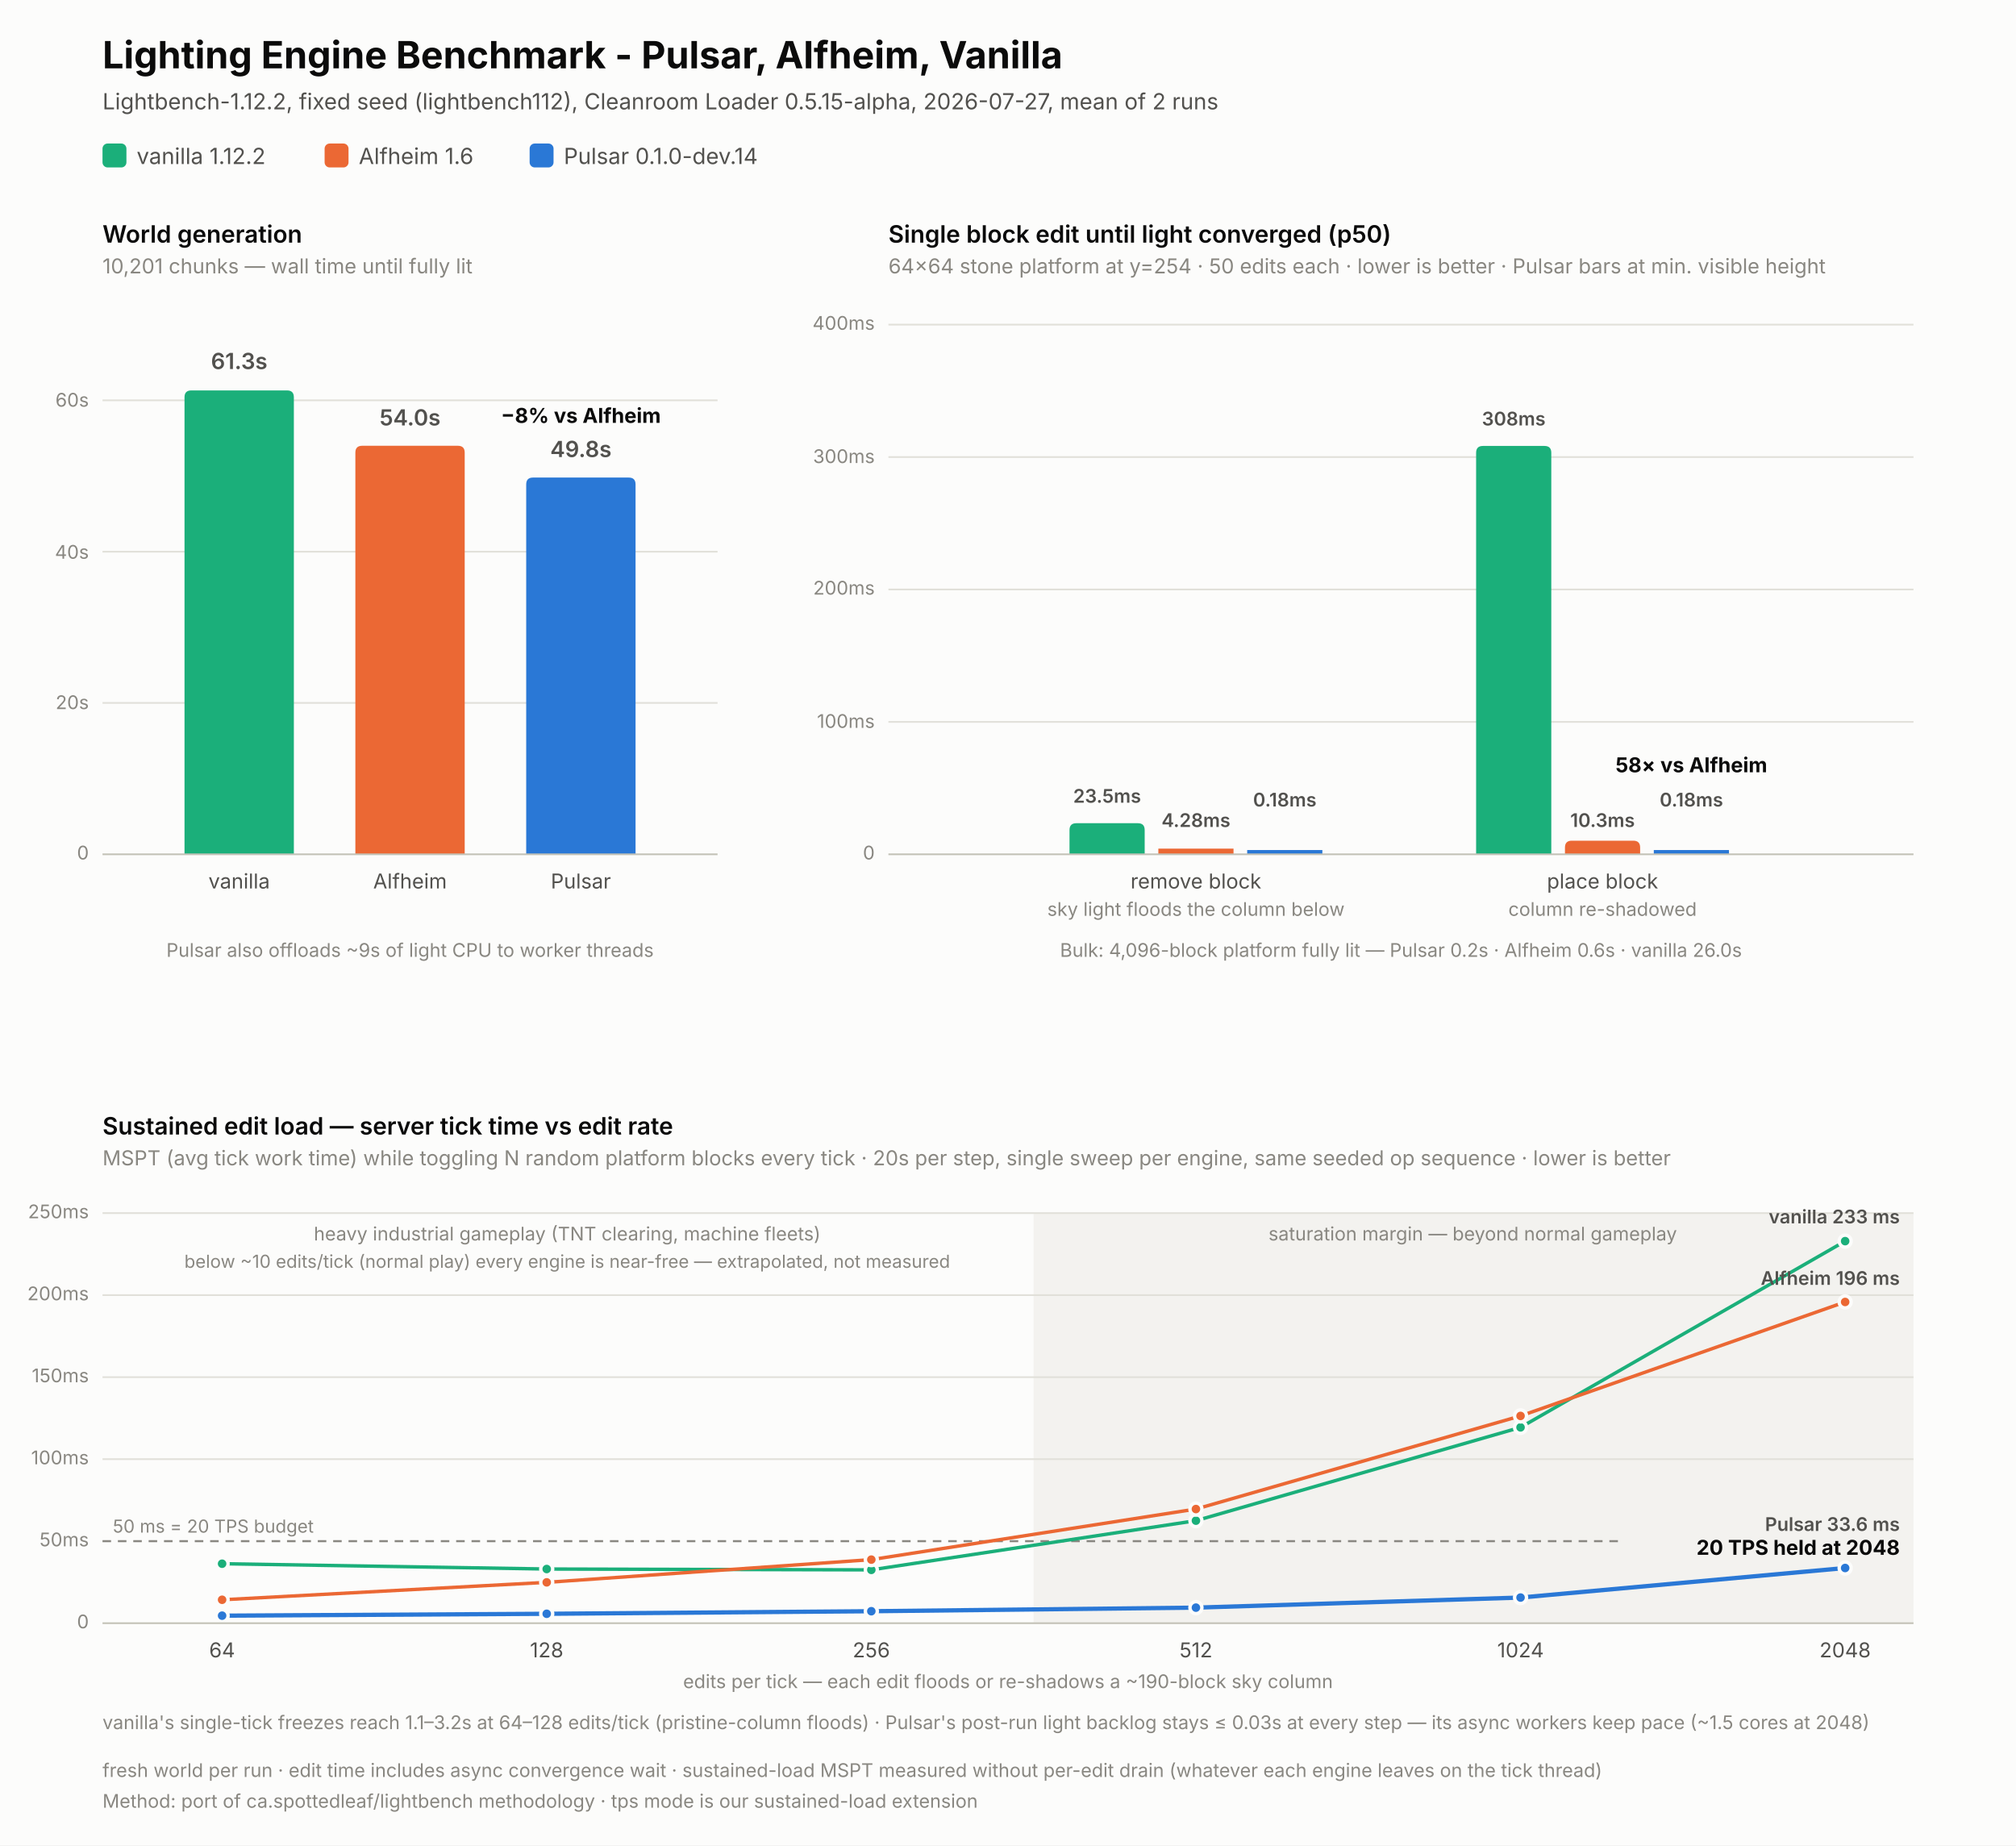
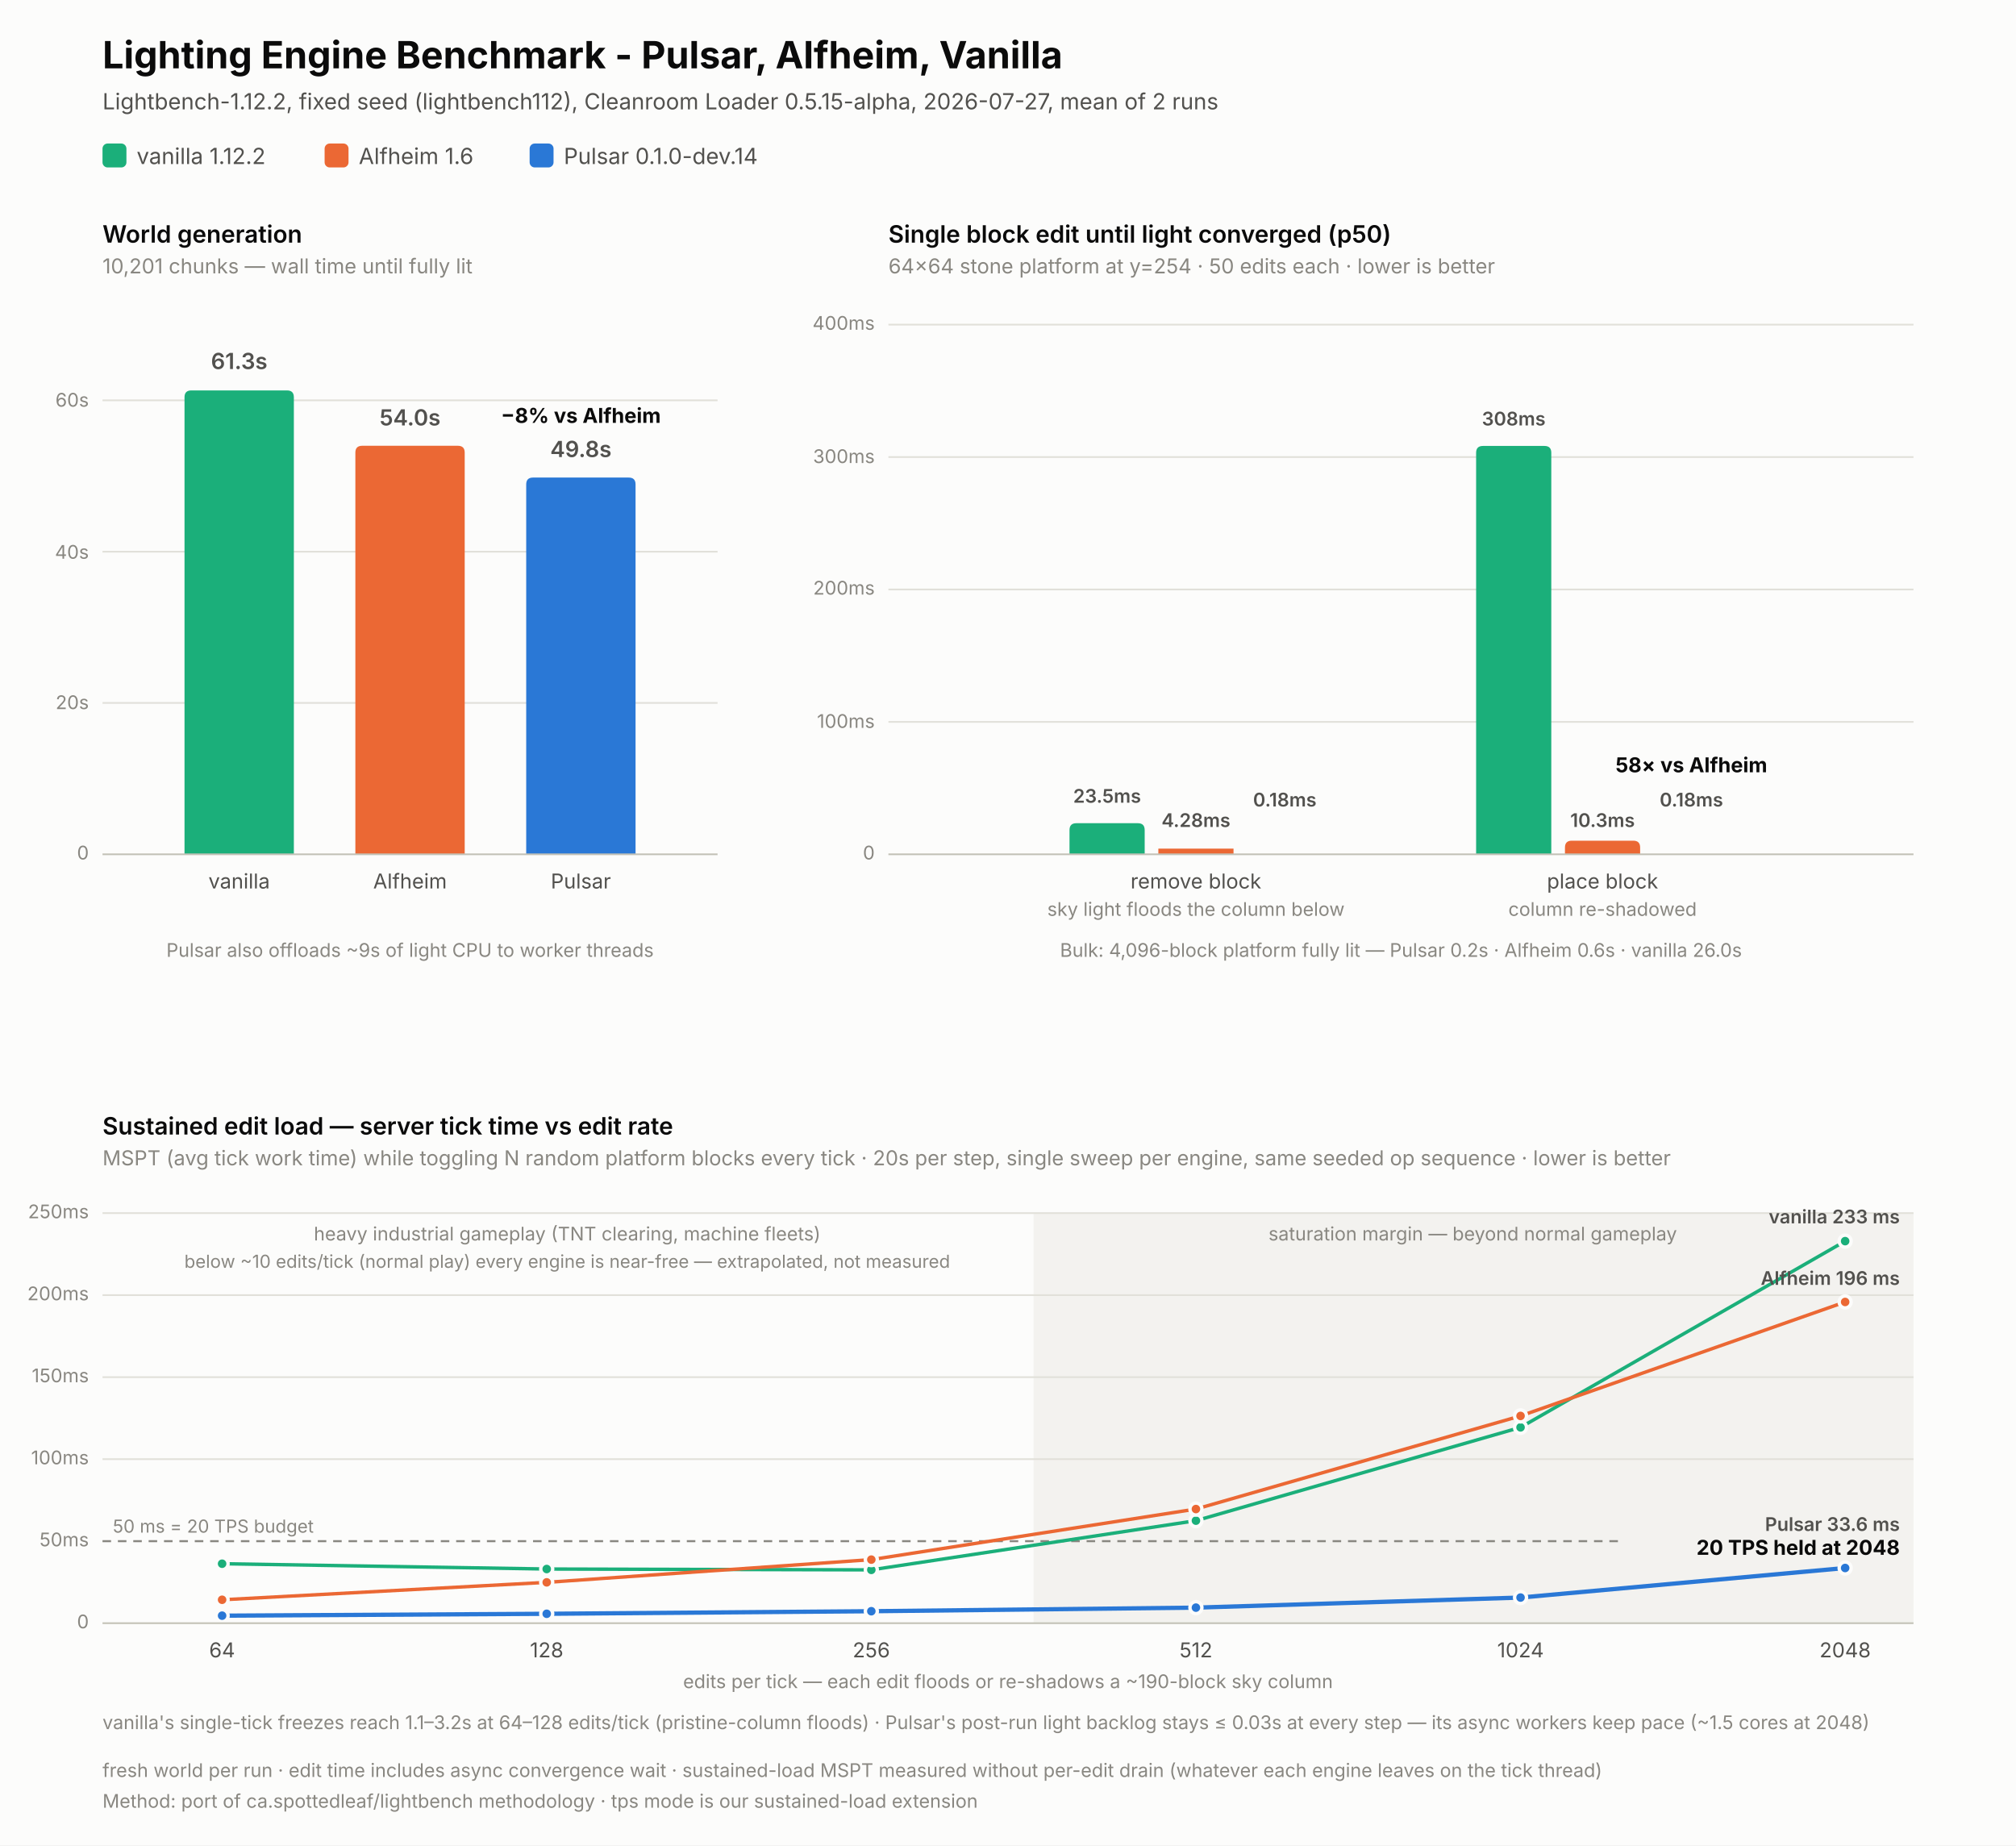
<svg xmlns="http://www.w3.org/2000/svg" width="1180" height="1080" viewBox="0 0 1180 1080" role="img" aria-label="Pulsar vs Alfheim vs vanilla lighting benchmark: Pulsar generates 8 percent faster than Alfheim, converges single block edits 58 times faster, and sustains 20 TPS at 2048 edits per tick under sustained load where Alfheim exceeds the tick budget past 256">
  <style>
    :root { color-scheme: light dark; }
    .surface { fill: #fcfcfb; }
    .ink-1 { fill: #0b0b0b; }
    .ink-2 { fill: #52514e; }
    .muted { fill: #898781; }
    .grid { stroke: #e1e0d9; }
    .axis { stroke: #c3c2b7; }
    .s-pulsar { fill: #2a78d6; }
    .s-alfheim { fill: #eb6834; }
    .s-vanilla { fill: #1baf7a; }
    .l-pulsar { stroke: #2a78d6; }
    .l-alfheim { stroke: #eb6834; }
    .l-vanilla { stroke: #1baf7a; }
    .dot { stroke: #fcfcfb; }
    .zone { fill: #e1e0d9; opacity: 0.35; }
    .budget { stroke: #898781; }
    text { font-family: system-ui, -apple-system, "Segoe UI", sans-serif; }
    .tnum { font-variant-numeric: tabular-nums; }
    @media (prefers-color-scheme: dark) {
      .surface { fill: #1a1a19; }
      .ink-1 { fill: #ffffff; }
      .ink-2 { fill: #c3c2b7; }
      .grid { stroke: #2c2c2a; }
      .axis { stroke: #383835; }
      .s-pulsar { fill: #3987e5; }
      .s-alfheim { fill: #d95926; }
      .s-vanilla { fill: #199e70; }
      .l-pulsar { stroke: #3987e5; }
      .l-alfheim { stroke: #d95926; }
      .l-vanilla { stroke: #199e70; }
      .dot { stroke: #1a1a19; }
      .zone { fill: #2c2c2a; opacity: 0.5; }
    }
  </style>
  <rect class="surface" x="0" y="0" width="1180" height="1080" />
  <text class="ink-1" x="60" y="40" font-size="22" font-weight="700">Lighting Engine Benchmark - Pulsar, Alfheim, Vanilla</text>
  <text class="ink-2" x="60" y="64" font-size="13">Lightbench-1.12.2, fixed seed (lightbench112), Cleanroom Loader 0.5.15-alpha, 2026-07-27, mean of 2 runs</text>
  <g font-size="13">
    <rect class="s-vanilla" x="60" y="84" width="14" height="14" rx="3" />
    <text class="ink-2" x="80" y="96">vanilla 1.12.2</text>
    <rect class="s-alfheim" x="190" y="84" width="14" height="14" rx="3" />
    <text class="ink-2" x="210" y="96">Alfheim 1.6</text>
    <rect class="s-pulsar" x="310" y="84" width="14" height="14" rx="3" />
    <text class="ink-2" x="330" y="96">Pulsar 0.1.0-dev.14</text>
  </g>
  <text class="ink-1" x="60" y="142" font-size="14" font-weight="600">World generation</text>
  <text class="muted" x="60" y="160" font-size="12">10,201 chunks — wall time until fully lit</text>
  <g class="grid" stroke-width="1">
    <line x1="60" y1="411.4" x2="420" y2="411.4" />
    <line x1="60" y1="322.9" x2="420" y2="322.9" />
    <line x1="60" y1="234.3" x2="420" y2="234.3" />
  </g>
  <g class="muted" font-size="11" text-anchor="end">
    <text class="tnum" x="52" y="503">0</text>
    <text class="tnum" x="52" y="415">20s</text>
    <text class="tnum" x="52" y="327">40s</text>
    <text class="tnum" x="52" y="238">60s</text>
  </g>
  <path class="s-vanilla" d="M108 500 L108 232.5 Q108 228.5 112 228.5 L168 228.5 Q172 228.5 172 232.5 L172 500 Z" />
  <text class="ink-2 tnum" x="140" y="216" font-size="13" font-weight="600" text-anchor="middle">61.3s</text>
  <path class="s-alfheim" d="M208 500 L208 264.9 Q208 260.9 212 260.9 L268 260.9 Q272 260.9 272 264.9 L272 500 Z" />
  <text class="ink-2 tnum" x="240" y="249" font-size="13" font-weight="600" text-anchor="middle">54.0s</text>
  <path class="s-pulsar" d="M308 500 L308 283.5 Q308 279.5 312 279.5 L368 279.5 Q372 279.5 372 283.5 L372 500 Z" />
  <text class="ink-2 tnum" x="340" y="267.5" font-size="13" font-weight="600" text-anchor="middle">49.8s</text>
  <text class="ink-1" x="340" y="247.5" font-size="12" font-weight="700" text-anchor="middle">−8% vs Alfheim</text>
  <line class="axis" x1="60" y1="500" x2="420" y2="500" stroke-width="1" />
  <g class="ink-2" font-size="12" text-anchor="middle">
    <text x="140" y="520">vanilla</text>
    <text x="240" y="520">Alfheim</text>
    <text x="340" y="520">Pulsar</text>
  </g>
  <text class="muted" x="240" y="560" font-size="11" text-anchor="middle">Pulsar also offloads ~9s of light CPU to worker threads</text>
  <text class="ink-1" x="520" y="142" font-size="14" font-weight="600">Single block edit until light converged (p50)</text>
-   <text class="muted" x="520" y="160" font-size="12">64×64 stone platform at y=254 · 50 edits each · lower is better · Pulsar bars at min. visible height</text>
+   <text class="muted" x="520" y="160" font-size="12">64×64 stone platform at y=254 · 50 edits each · lower is better</text>
  <g class="grid" stroke-width="1">
    <line x1="520" y1="422.5" x2="1120" y2="422.5" />
    <line x1="520" y1="345" x2="1120" y2="345" />
    <line x1="520" y1="267.5" x2="1120" y2="267.5" />
    <line x1="520" y1="190" x2="1120" y2="190" />
  </g>
  <g class="muted" font-size="11" text-anchor="end">
    <text class="tnum" x="512" y="503">0</text>
    <text class="tnum" x="512" y="426">100ms</text>
    <text class="tnum" x="512" y="348">200ms</text>
    <text class="tnum" x="512" y="271">300ms</text>
    <text class="tnum" x="512" y="193">400ms</text>
  </g>
  <path class="s-vanilla" d="M626 500 L626 485.8 Q626 481.8 630 481.8 L666 481.8 Q670 481.8 670 485.8 L670 500 Z" />
  <text class="ink-2 tnum" x="648" y="469.8" font-size="11" font-weight="600" text-anchor="middle">23.5ms</text>
  <rect class="s-alfheim" x="678" y="496.68" width="44" height="3.32" />
  <text class="ink-2 tnum" x="700" y="484" font-size="11" font-weight="600" text-anchor="middle">4.28ms</text>
-   <rect class="s-pulsar" x="730" y="497.5" width="44" height="2.5" />
+   <rect class="s-pulsar" x="730" y="499.86" width="44" height="0.14" />
  <text class="ink-2 tnum" x="752" y="472" font-size="11" font-weight="600" text-anchor="middle">0.18ms</text>
  <path class="s-vanilla" d="M864 500 L864 265 Q864 261 868 261 L904 261 Q908 261 908 265 L908 500 Z" />
  <text class="ink-2 tnum" x="886" y="249" font-size="11" font-weight="600" text-anchor="middle">308ms</text>
  <path class="s-alfheim" d="M916 500 L916 496.03 Q916 492.03 920 492.03 L956 492.03 Q960 492.03 960 496.03 L960 500 Z" />
  <text class="ink-2 tnum" x="938" y="484" font-size="11" font-weight="600" text-anchor="middle">10.3ms</text>
-   <rect class="s-pulsar" x="968" y="497.5" width="44" height="2.5" />
+   <rect class="s-pulsar" x="968" y="499.86" width="44" height="0.14" />
  <text class="ink-2 tnum" x="990" y="472" font-size="11" font-weight="600" text-anchor="middle">0.18ms</text>
  <text class="ink-1" x="990" y="452" font-size="12" font-weight="700" text-anchor="middle">58× vs Alfheim</text>
  <line class="axis" x1="520" y1="500" x2="1120" y2="500" stroke-width="1" />
  <g class="ink-2" font-size="12" text-anchor="middle">
    <text x="700" y="520">remove block</text>
    <text x="700" y="536" font-size="11" class="muted">sky light floods the column below</text>
    <text x="938" y="520">place block</text>
    <text x="938" y="536" font-size="11" class="muted">column re-shadowed</text>
  </g>
  <text class="muted" x="820" y="560" font-size="11" text-anchor="middle">Bulk: 4,096-block platform fully lit — Pulsar 0.2s · Alfheim 0.6s · vanilla 26.0s</text>
  <text class="ink-1" x="60" y="664" font-size="14" font-weight="600">Sustained edit load — server tick time vs edit rate</text>
  <text class="muted" x="60" y="682" font-size="12">MSPT (avg tick work time) while toggling N random platform blocks every tick · 20s per step, single sweep per engine, same seeded op sequence · lower is better</text>
  <rect class="zone" x="605" y="710" width="515" height="240" />
  <g class="grid" stroke-width="1">
    <line x1="60" y1="854" x2="1120" y2="854" />
    <line x1="60" y1="806" x2="1120" y2="806" />
    <line x1="60" y1="758" x2="1120" y2="758" />
    <line x1="60" y1="710" x2="1120" y2="710" />
  </g>
  <g class="muted" font-size="11" text-anchor="end">
    <text class="tnum" x="52" y="953">0</text>
    <text class="tnum" x="52" y="905">50ms</text>
    <text class="tnum" x="52" y="857">100ms</text>
    <text class="tnum" x="52" y="809">150ms</text>
    <text class="tnum" x="52" y="761">200ms</text>
    <text class="tnum" x="52" y="713">250ms</text>
  </g>
  <line class="budget" x1="60" y1="902" x2="950" y2="902" stroke-width="1.2" stroke-dasharray="5 4" />
  <text class="muted" x="66" y="897" font-size="10.5">50 ms = 20 TPS budget</text>
  <text class="muted" x="332" y="726" font-size="11" text-anchor="middle">heavy industrial gameplay (TNT clearing, machine fleets)</text>
  <text class="muted" x="332" y="742" font-size="10.5" text-anchor="middle">below ~10 edits/tick (normal play) every engine is near-free — extrapolated, not measured</text>
  <text class="muted" x="862" y="726" font-size="11" text-anchor="middle">saturation margin — beyond normal gameplay</text>
  <polyline class="l-vanilla" fill="none" stroke-width="2" points="130,915.2 320,918.3 510,918.8 700,890.0 890,835.4 1080,726.4" />
  <polyline class="l-alfheim" fill="none" stroke-width="2" points="130,936.3 320,926.1 510,912.8 700,883.2 890,828.7 1080,762.0" />
  <polyline class="l-pulsar" fill="none" stroke-width="2.5" points="130,945.6 320,944.5 510,943.0 700,940.9 890,935.0 1080,917.7" />
  <g class="dot" stroke-width="2">
    <circle class="s-vanilla" cx="130" cy="915.2" r="3.5" />
    <circle class="s-vanilla" cx="320" cy="918.3" r="3.5" />
    <circle class="s-vanilla" cx="510" cy="918.8" r="3.5" />
    <circle class="s-vanilla" cx="700" cy="890.0" r="3.5" />
    <circle class="s-vanilla" cx="890" cy="835.4" r="3.5" />
    <circle class="s-vanilla" cx="1080" cy="726.4" r="3.5" />
    <circle class="s-alfheim" cx="130" cy="936.3" r="3.5" />
    <circle class="s-alfheim" cx="320" cy="926.1" r="3.5" />
    <circle class="s-alfheim" cx="510" cy="912.8" r="3.5" />
    <circle class="s-alfheim" cx="700" cy="883.2" r="3.5" />
    <circle class="s-alfheim" cx="890" cy="828.7" r="3.5" />
    <circle class="s-alfheim" cx="1080" cy="762.0" r="3.5" />
    <circle class="s-pulsar" cx="130" cy="945.6" r="3.5" />
    <circle class="s-pulsar" cx="320" cy="944.5" r="3.5" />
    <circle class="s-pulsar" cx="510" cy="943.0" r="3.5" />
    <circle class="s-pulsar" cx="700" cy="940.9" r="3.5" />
    <circle class="s-pulsar" cx="890" cy="935.0" r="3.5" />
    <circle class="s-pulsar" cx="1080" cy="917.7" r="3.5" />
  </g>
  <text class="ink-2 tnum" x="1112" y="716" font-size="11" font-weight="600" text-anchor="end">vanilla 233 ms</text>
  <text class="ink-2 tnum" x="1112" y="752" font-size="11" font-weight="600" text-anchor="end">Alfheim 196 ms</text>
  <text class="ink-2 tnum" x="1112" y="896" font-size="11" font-weight="600" text-anchor="end">Pulsar 33.6 ms</text>
  <text class="ink-1" x="1112" y="910" font-size="12" font-weight="700" text-anchor="end">20 TPS held at 2048</text>
  <line class="axis" x1="60" y1="950" x2="1120" y2="950" stroke-width="1" />
  <g class="ink-2 tnum" font-size="12" text-anchor="middle">
    <text x="130" y="970">64</text>
    <text x="320" y="970">128</text>
    <text x="510" y="970">256</text>
    <text x="700" y="970">512</text>
    <text x="890" y="970">1024</text>
    <text x="1080" y="970">2048</text>
  </g>
  <text class="muted" x="590" y="988" font-size="11" text-anchor="middle">edits per tick — each edit floods or re-shadows a ~190-block sky column</text>
  <text class="muted" x="60" y="1012" font-size="11">vanilla's single-tick freezes reach 1.1–3.2s at 64–128 edits/tick (pristine-column floods) · Pulsar's post-run light backlog stays ≤ 0.03s at every step — its async workers keep pace (~1.5 cores at 2048)</text>
  <text class="muted" x="60" y="1040" font-size="11">fresh world per run · edit time includes async convergence wait · sustained-load MSPT measured without per-edit drain (whatever each engine leaves on the tick thread)</text>
  <text class="muted" x="60" y="1058" font-size="11">Method: port of ca.spottedleaf/lightbench methodology · tps mode is our sustained-load extension</text>
</svg>
